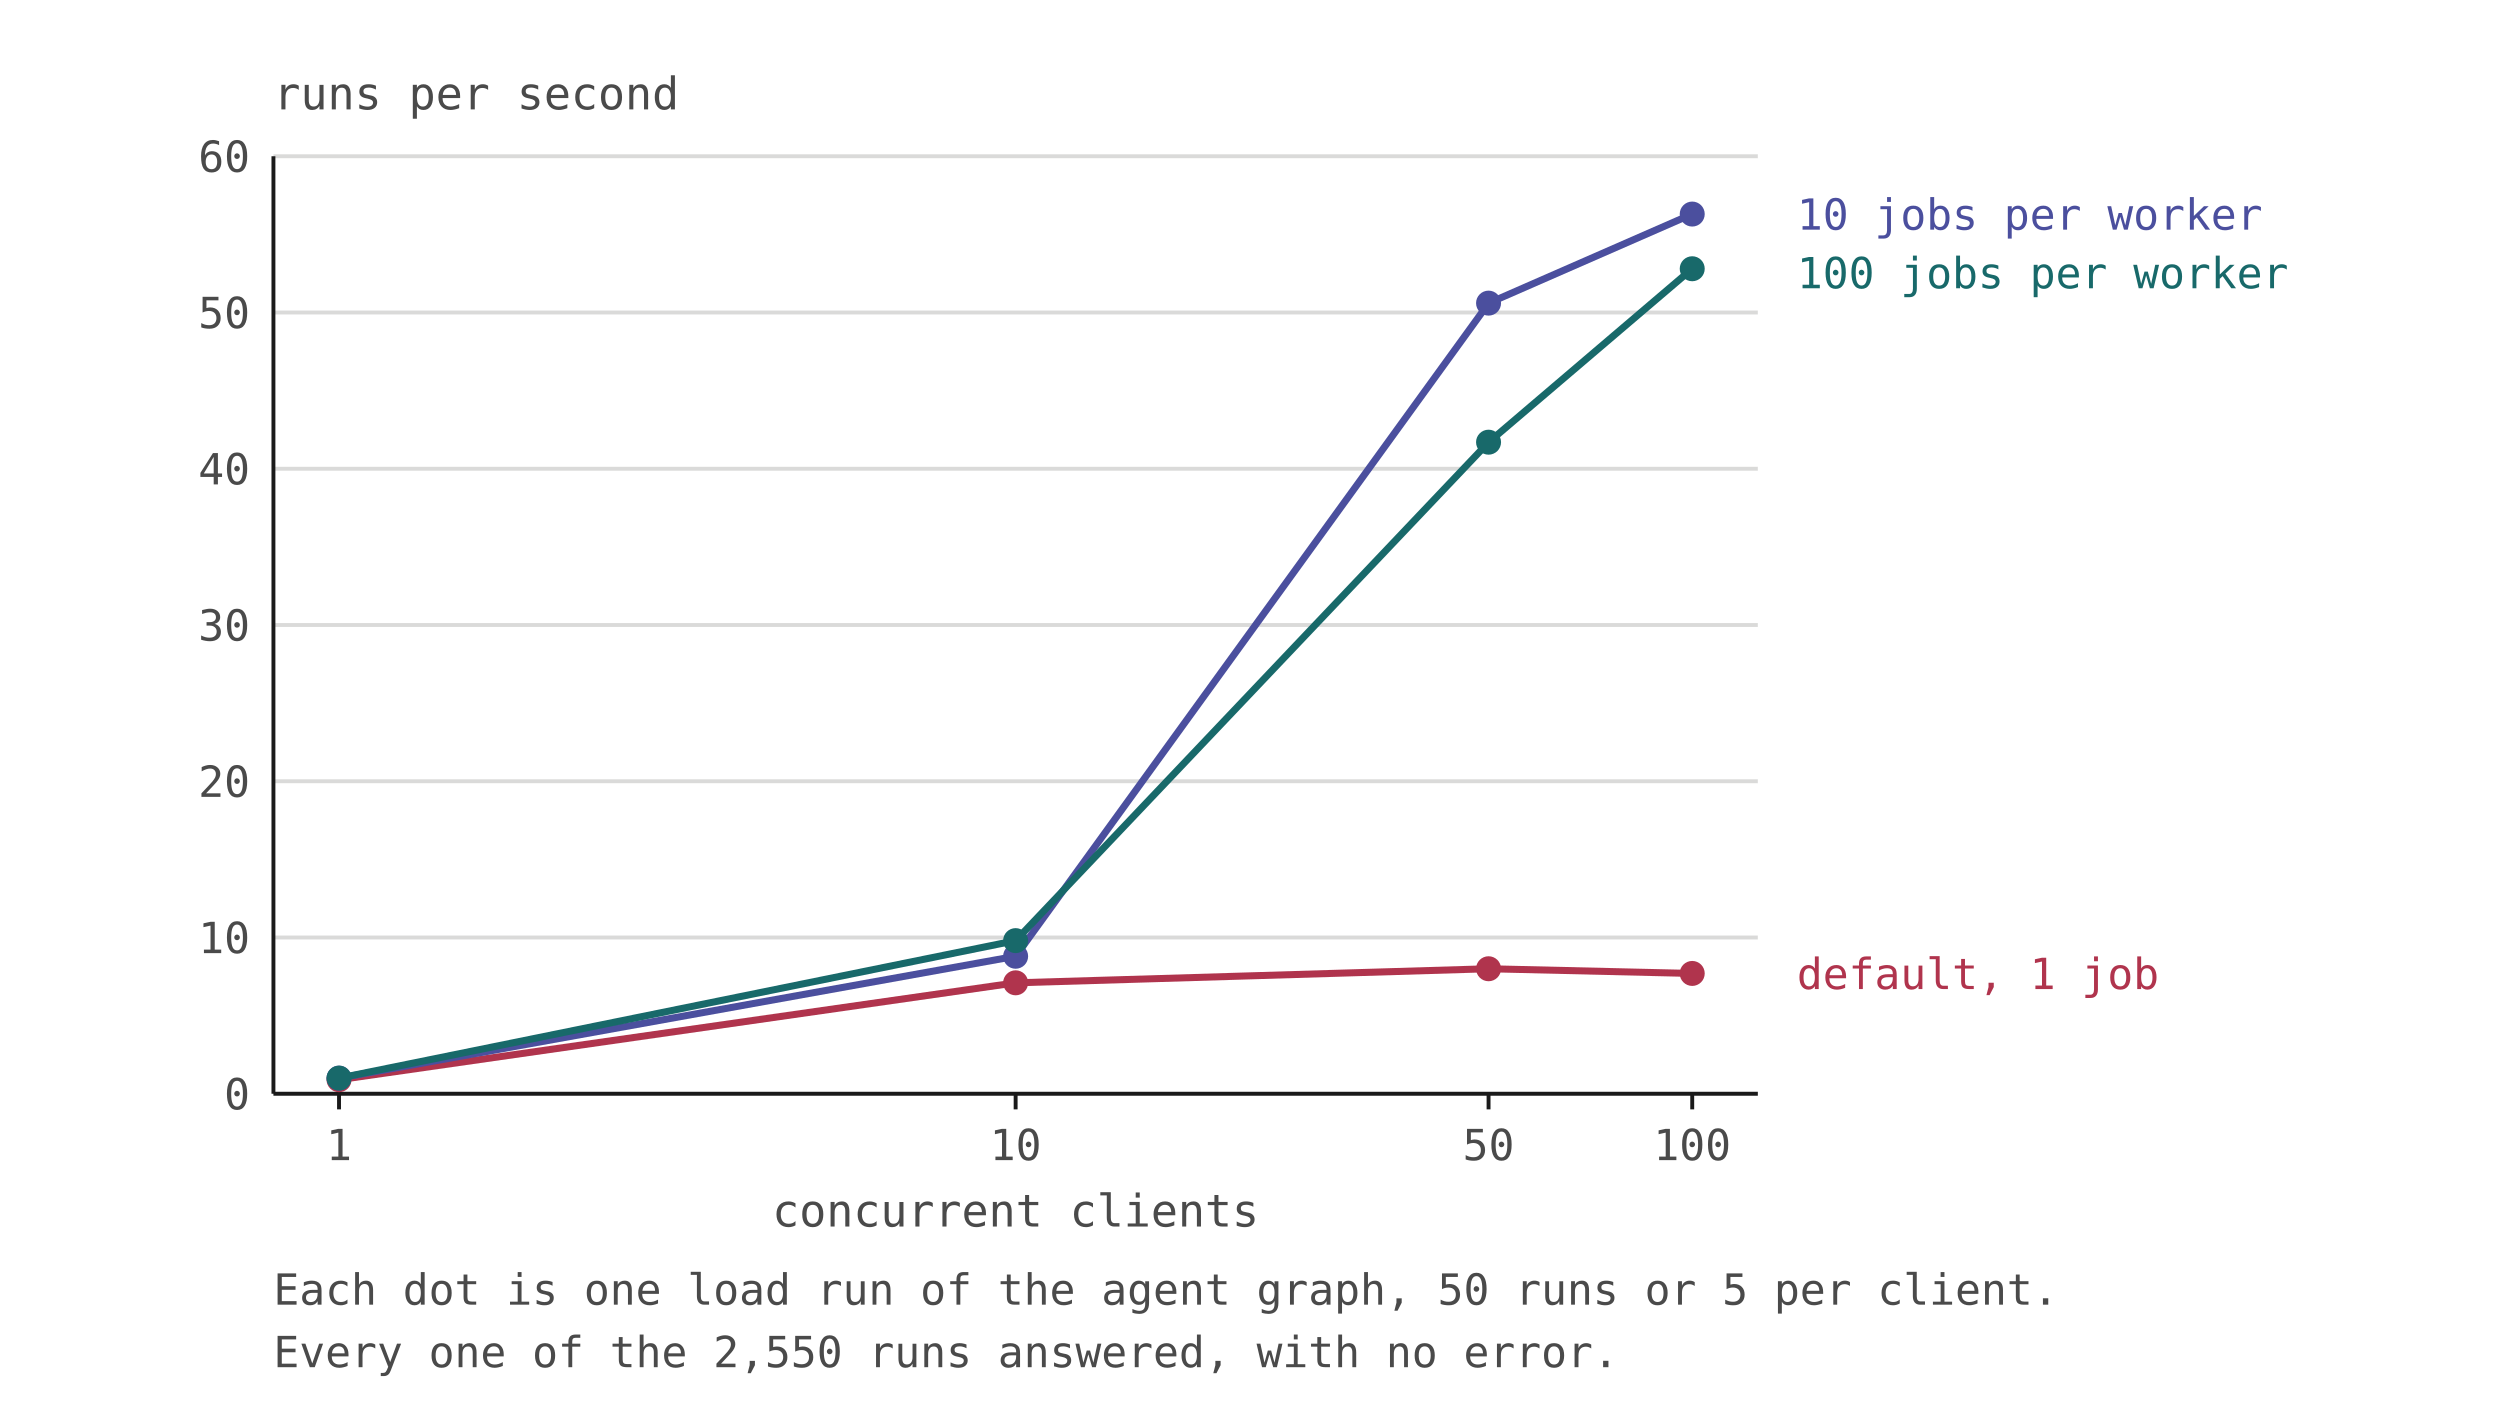
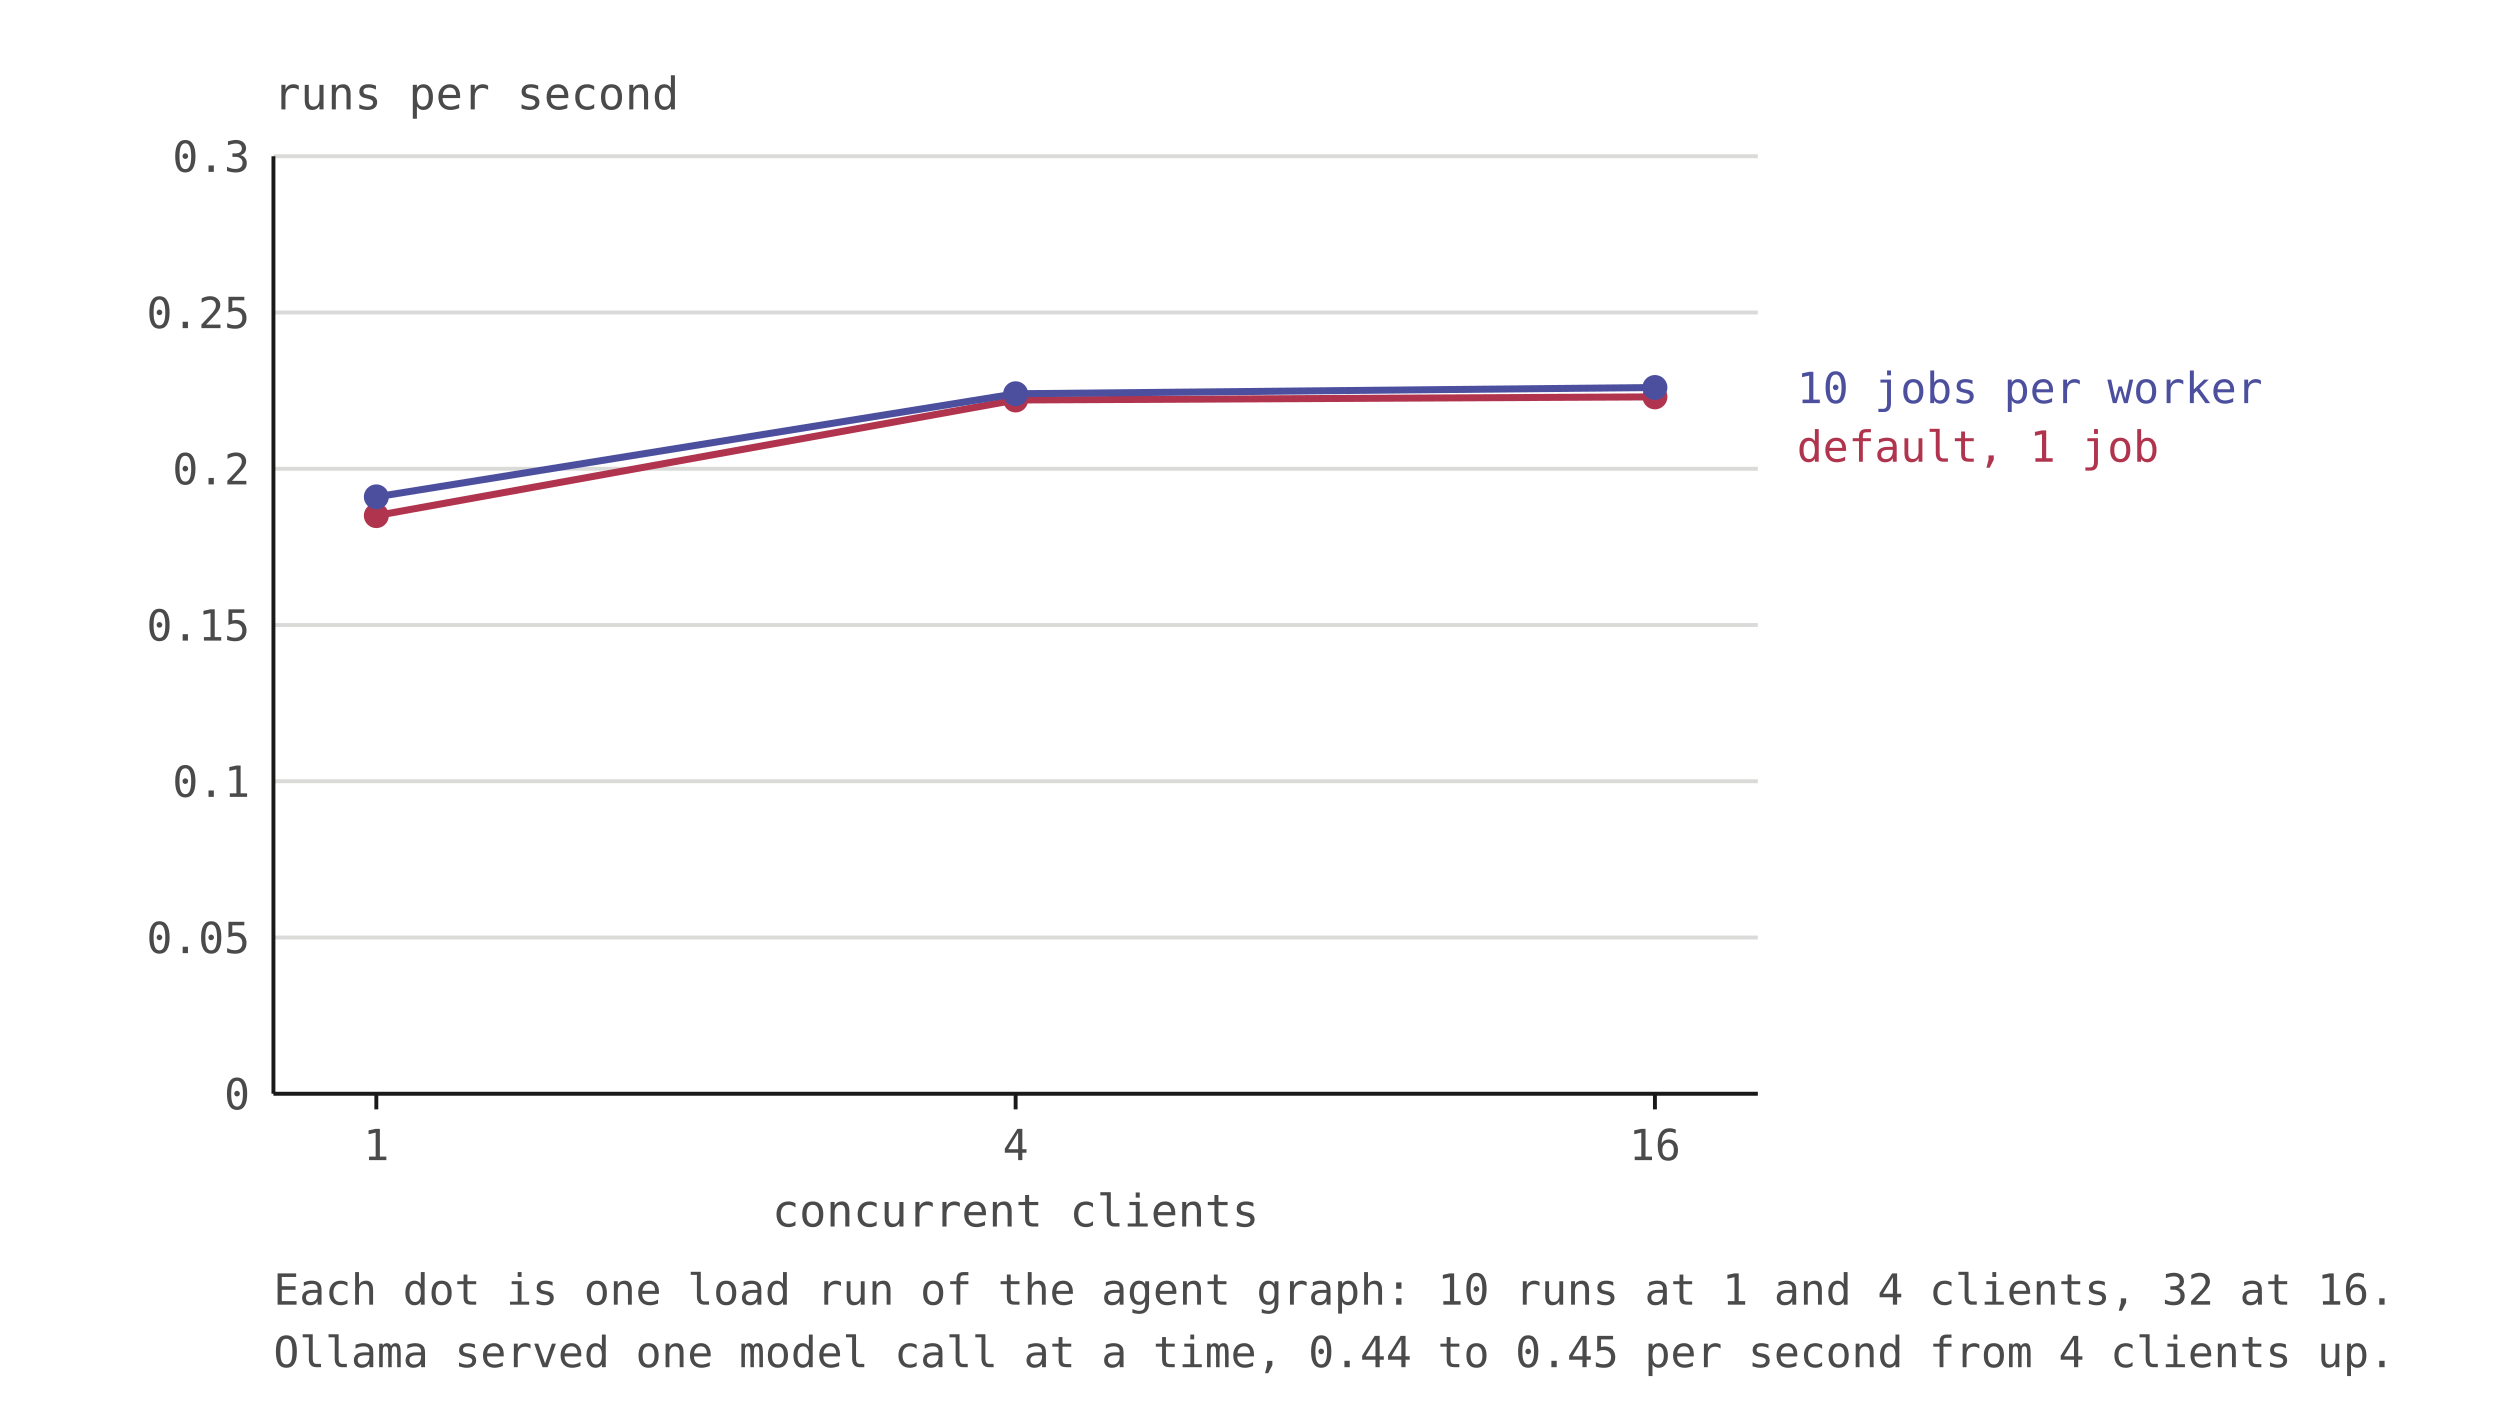
<svg xmlns="http://www.w3.org/2000/svg" viewBox="0 0 640 360" role="img" aria-labelledby="fig-8-1-title fig-8-1-desc" font-family="JetBrains Mono, ui-monospace, monospace">
  <line x1="70" y1="280" x2="450" y2="280" stroke="var(--m-ink-mute, #6f6f6a)" stroke-width="1" stroke-opacity="0.25" />
  <text x="64" y="284" font-size="11" text-anchor="end" fill="var(--m-ink-soft, #4a4a4a)">0</text>
  <line x1="70" y1="240" x2="450" y2="240" stroke="var(--m-ink-mute, #6f6f6a)" stroke-width="1" stroke-opacity="0.25" />
-   <text x="64" y="244" font-size="11" text-anchor="end" fill="var(--m-ink-soft, #4a4a4a)">10</text>
+   <text x="64" y="244" font-size="11" text-anchor="end" fill="var(--m-ink-soft, #4a4a4a)">0.05</text>
  <line x1="70" y1="200" x2="450" y2="200" stroke="var(--m-ink-mute, #6f6f6a)" stroke-width="1" stroke-opacity="0.25" />
-   <text x="64" y="204" font-size="11" text-anchor="end" fill="var(--m-ink-soft, #4a4a4a)">20</text>
+   <text x="64" y="204" font-size="11" text-anchor="end" fill="var(--m-ink-soft, #4a4a4a)">0.1</text>
  <line x1="70" y1="160" x2="450" y2="160" stroke="var(--m-ink-mute, #6f6f6a)" stroke-width="1" stroke-opacity="0.25" />
-   <text x="64" y="164" font-size="11" text-anchor="end" fill="var(--m-ink-soft, #4a4a4a)">30</text>
+   <text x="64" y="164" font-size="11" text-anchor="end" fill="var(--m-ink-soft, #4a4a4a)">0.15</text>
  <line x1="70" y1="120" x2="450" y2="120" stroke="var(--m-ink-mute, #6f6f6a)" stroke-width="1" stroke-opacity="0.25" />
-   <text x="64" y="124" font-size="11" text-anchor="end" fill="var(--m-ink-soft, #4a4a4a)">40</text>
+   <text x="64" y="124" font-size="11" text-anchor="end" fill="var(--m-ink-soft, #4a4a4a)">0.2</text>
  <line x1="70" y1="80" x2="450" y2="80" stroke="var(--m-ink-mute, #6f6f6a)" stroke-width="1" stroke-opacity="0.25" />
-   <text x="64" y="84" font-size="11" text-anchor="end" fill="var(--m-ink-soft, #4a4a4a)">50</text>
+   <text x="64" y="84" font-size="11" text-anchor="end" fill="var(--m-ink-soft, #4a4a4a)">0.25</text>
  <line x1="70" y1="40" x2="450" y2="40" stroke="var(--m-ink-mute, #6f6f6a)" stroke-width="1" stroke-opacity="0.25" />
-   <text x="64" y="44" font-size="11" text-anchor="end" fill="var(--m-ink-soft, #4a4a4a)">60</text>
+   <text x="64" y="44" font-size="11" text-anchor="end" fill="var(--m-ink-soft, #4a4a4a)">0.3</text>
  <line x1="70" y1="280" x2="450" y2="280" stroke="var(--m-ink, #1a1a1a)" stroke-width="1" />
  <line x1="70" y1="40" x2="70" y2="280" stroke="var(--m-ink, #1a1a1a)" stroke-width="1" />
-   <line x1="86.79" y1="280" x2="86.79" y2="284" stroke="var(--m-ink, #1a1a1a)" stroke-width="1" />
-   <text x="86.79" y="297" font-size="11" text-anchor="middle" fill="var(--m-ink-soft, #4a4a4a)">1</text>
+   <line x1="96.34" y1="280" x2="96.34" y2="284" stroke="var(--m-ink, #1a1a1a)" stroke-width="1" />
+   <text x="96.34" y="297" font-size="11" text-anchor="middle" fill="var(--m-ink-soft, #4a4a4a)">1</text>
  <line x1="260" y1="280" x2="260" y2="284" stroke="var(--m-ink, #1a1a1a)" stroke-width="1" />
-   <text x="260" y="297" font-size="11" text-anchor="middle" fill="var(--m-ink-soft, #4a4a4a)">10</text>
-   <line x1="381.07" y1="280" x2="381.07" y2="284" stroke="var(--m-ink, #1a1a1a)" stroke-width="1" />
-   <text x="381.07" y="297" font-size="11" text-anchor="middle" fill="var(--m-ink-soft, #4a4a4a)">50</text>
-   <line x1="433.21" y1="280" x2="433.21" y2="284" stroke="var(--m-ink, #1a1a1a)" stroke-width="1" />
-   <text x="433.21" y="297" font-size="11" text-anchor="middle" fill="var(--m-ink-soft, #4a4a4a)">100</text>
+   <text x="260" y="297" font-size="11" text-anchor="middle" fill="var(--m-ink-soft, #4a4a4a)">4</text>
+   <line x1="423.66" y1="280" x2="423.66" y2="284" stroke="var(--m-ink, #1a1a1a)" stroke-width="1" />
+   <text x="423.66" y="297" font-size="11" text-anchor="middle" fill="var(--m-ink-soft, #4a4a4a)">16</text>
  <text x="260" y="314" font-size="11.5" text-anchor="middle" class="m-serif" fill="var(--m-ink-soft, #4a4a4a)">concurrent clients</text>
  <text x="70" y="28" font-size="11.5" class="m-serif" fill="var(--m-ink-soft, #4a4a4a)">runs per second</text>
-   <path d="M86.8 276.4 L260.0 251.6 L381.1 248.0 L433.2 249.2" fill="none" stroke="var(--m-rose-ink, #b0344d)" stroke-width="1.8" stroke-linejoin="round" />
-   <circle cx="86.79" cy="276.4" r="3.2" fill="var(--m-rose-ink, #b0344d)" />
-   <circle cx="260" cy="251.6" r="3.2" fill="var(--m-rose-ink, #b0344d)" />
-   <circle cx="381.07" cy="248" r="3.2" fill="var(--m-rose-ink, #b0344d)" />
-   <circle cx="433.21" cy="249.2" r="3.2" fill="var(--m-rose-ink, #b0344d)" />
-   <path d="M86.8 276.0 L260.0 244.8 L381.1 77.6 L433.2 54.8" fill="none" stroke="var(--m-indigo-ink, #4b4f9e)" stroke-width="1.8" stroke-linejoin="round" />
-   <circle cx="86.79" cy="276" r="3.2" fill="var(--m-indigo-ink, #4b4f9e)" />
-   <circle cx="260" cy="244.8" r="3.2" fill="var(--m-indigo-ink, #4b4f9e)" />
-   <circle cx="381.07" cy="77.6" r="3.2" fill="var(--m-indigo-ink, #4b4f9e)" />
-   <circle cx="433.21" cy="54.8" r="3.2" fill="var(--m-indigo-ink, #4b4f9e)" />
-   <path d="M86.8 276.0 L260.0 240.8 L381.1 113.2 L433.2 68.8" fill="none" stroke="var(--m-teal-ink, #18696a)" stroke-width="1.8" stroke-linejoin="round" />
-   <circle cx="86.79" cy="276" r="3.2" fill="var(--m-teal-ink, #18696a)" />
-   <circle cx="260" cy="240.8" r="3.2" fill="var(--m-teal-ink, #18696a)" />
-   <circle cx="381.07" cy="113.2" r="3.2" fill="var(--m-teal-ink, #18696a)" />
-   <circle cx="433.21" cy="68.8" r="3.2" fill="var(--m-teal-ink, #18696a)" />
-   <text x="460" y="58.8" font-size="11" fill="var(--m-indigo-ink, #4b4f9e)">10 jobs per worker</text>
-   <text x="460" y="73.8" font-size="11" fill="var(--m-teal-ink, #18696a)">100 jobs per worker</text>
-   <text x="460" y="253.2" font-size="11" fill="var(--m-rose-ink, #b0344d)">default, 1 job</text>
-   <text x="70" y="334" font-size="11" class="m-serif" fill="var(--m-ink-soft, #4a4a4a)">Each dot is one load run of the agent graph, 50 runs or 5 per client.</text>
-   <text x="70" y="350" font-size="11" class="m-serif" fill="var(--m-ink-soft, #4a4a4a)">Every one of the 2,550 runs answered, with no error.</text>
+   <path d="M96.3 132.0 L260.0 102.4 L423.7 101.6" fill="none" stroke="var(--m-rose-ink, #b0344d)" stroke-width="1.8" stroke-linejoin="round" />
+   <circle cx="96.34" cy="132" r="3.2" fill="var(--m-rose-ink, #b0344d)" />
+   <circle cx="260" cy="102.4" r="3.2" fill="var(--m-rose-ink, #b0344d)" />
+   <circle cx="423.66" cy="101.6" r="3.2" fill="var(--m-rose-ink, #b0344d)" />
+   <path d="M96.3 127.2 L260.0 100.8 L423.7 99.2" fill="none" stroke="var(--m-indigo-ink, #4b4f9e)" stroke-width="1.8" stroke-linejoin="round" />
+   <circle cx="96.34" cy="127.2" r="3.2" fill="var(--m-indigo-ink, #4b4f9e)" />
+   <circle cx="260" cy="100.8" r="3.2" fill="var(--m-indigo-ink, #4b4f9e)" />
+   <circle cx="423.66" cy="99.2" r="3.2" fill="var(--m-indigo-ink, #4b4f9e)" />
+   <text x="460" y="103.2" font-size="11" fill="var(--m-indigo-ink, #4b4f9e)">10 jobs per worker</text>
+   <text x="460" y="118.2" font-size="11" fill="var(--m-rose-ink, #b0344d)">default, 1 job</text>
+   <text x="70" y="334" font-size="11" class="m-serif" fill="var(--m-ink-soft, #4a4a4a)">Each dot is one load run of the agent graph: 10 runs at 1 and 4 clients, 32 at 16.</text>
+   <text x="70" y="350" font-size="11" class="m-serif" fill="var(--m-ink-soft, #4a4a4a)">Ollama served one model call at a time, 0.44 to 0.45 per second from 4 clients up.</text>
</svg>
